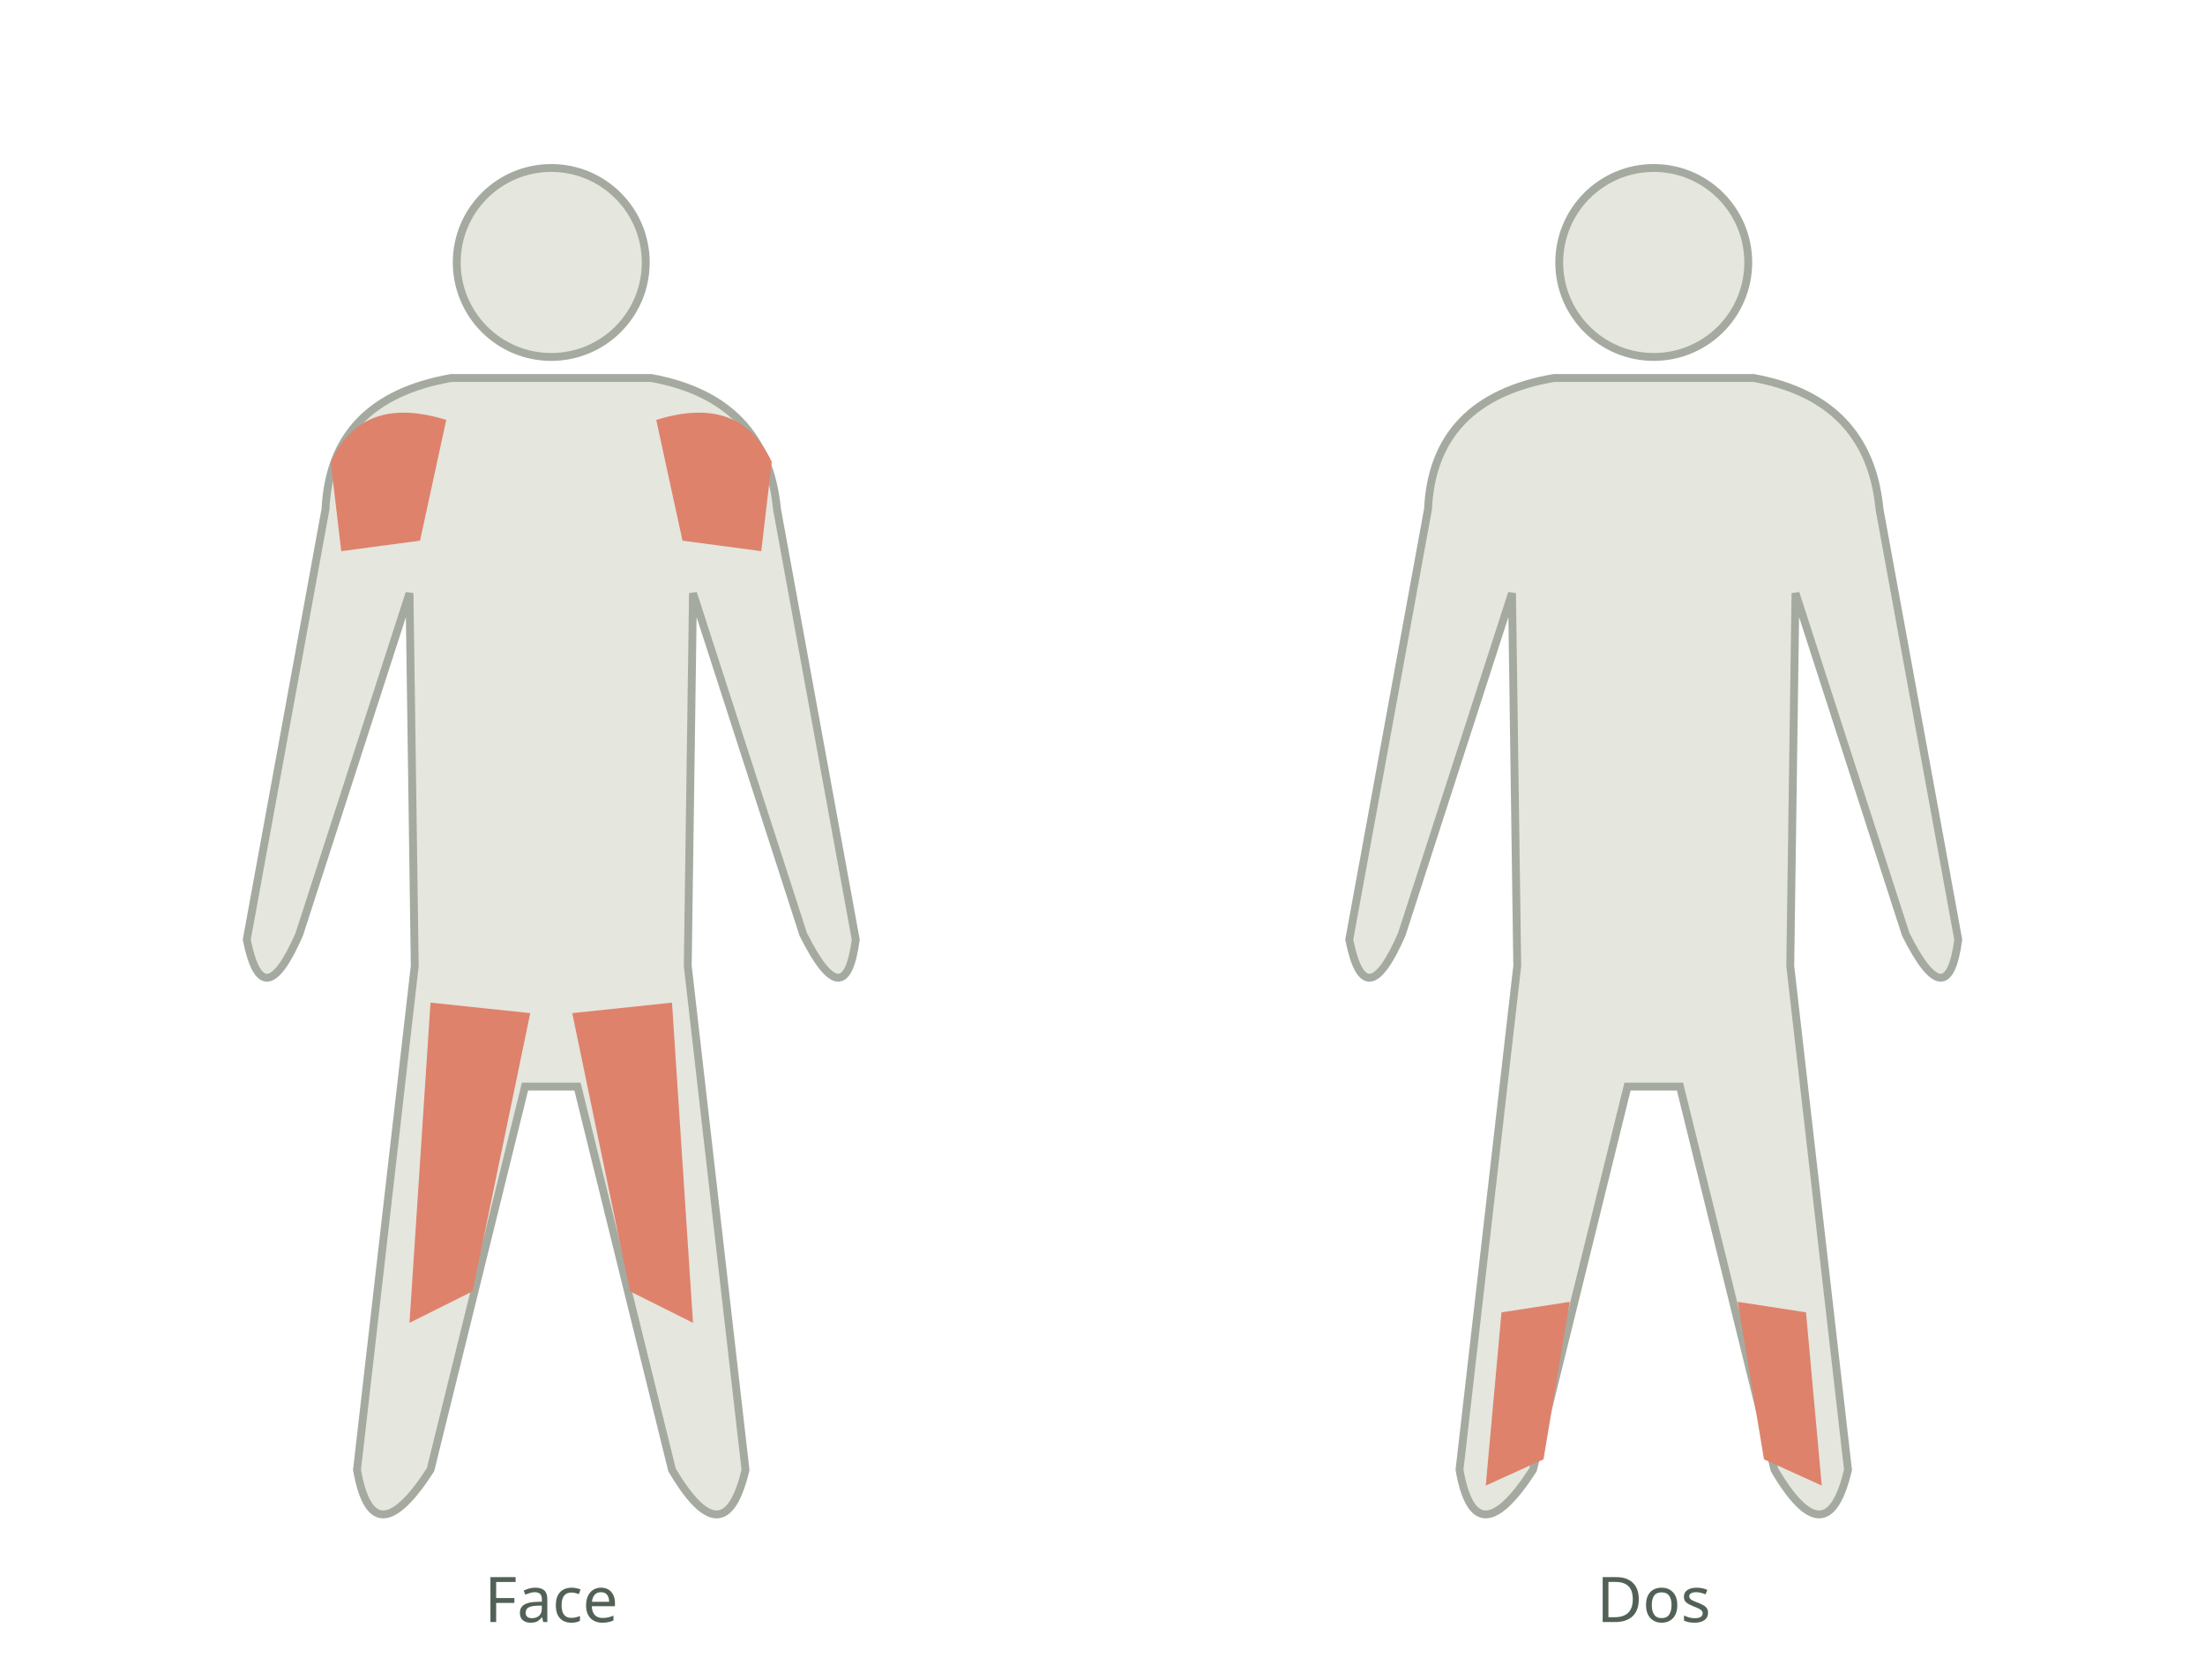
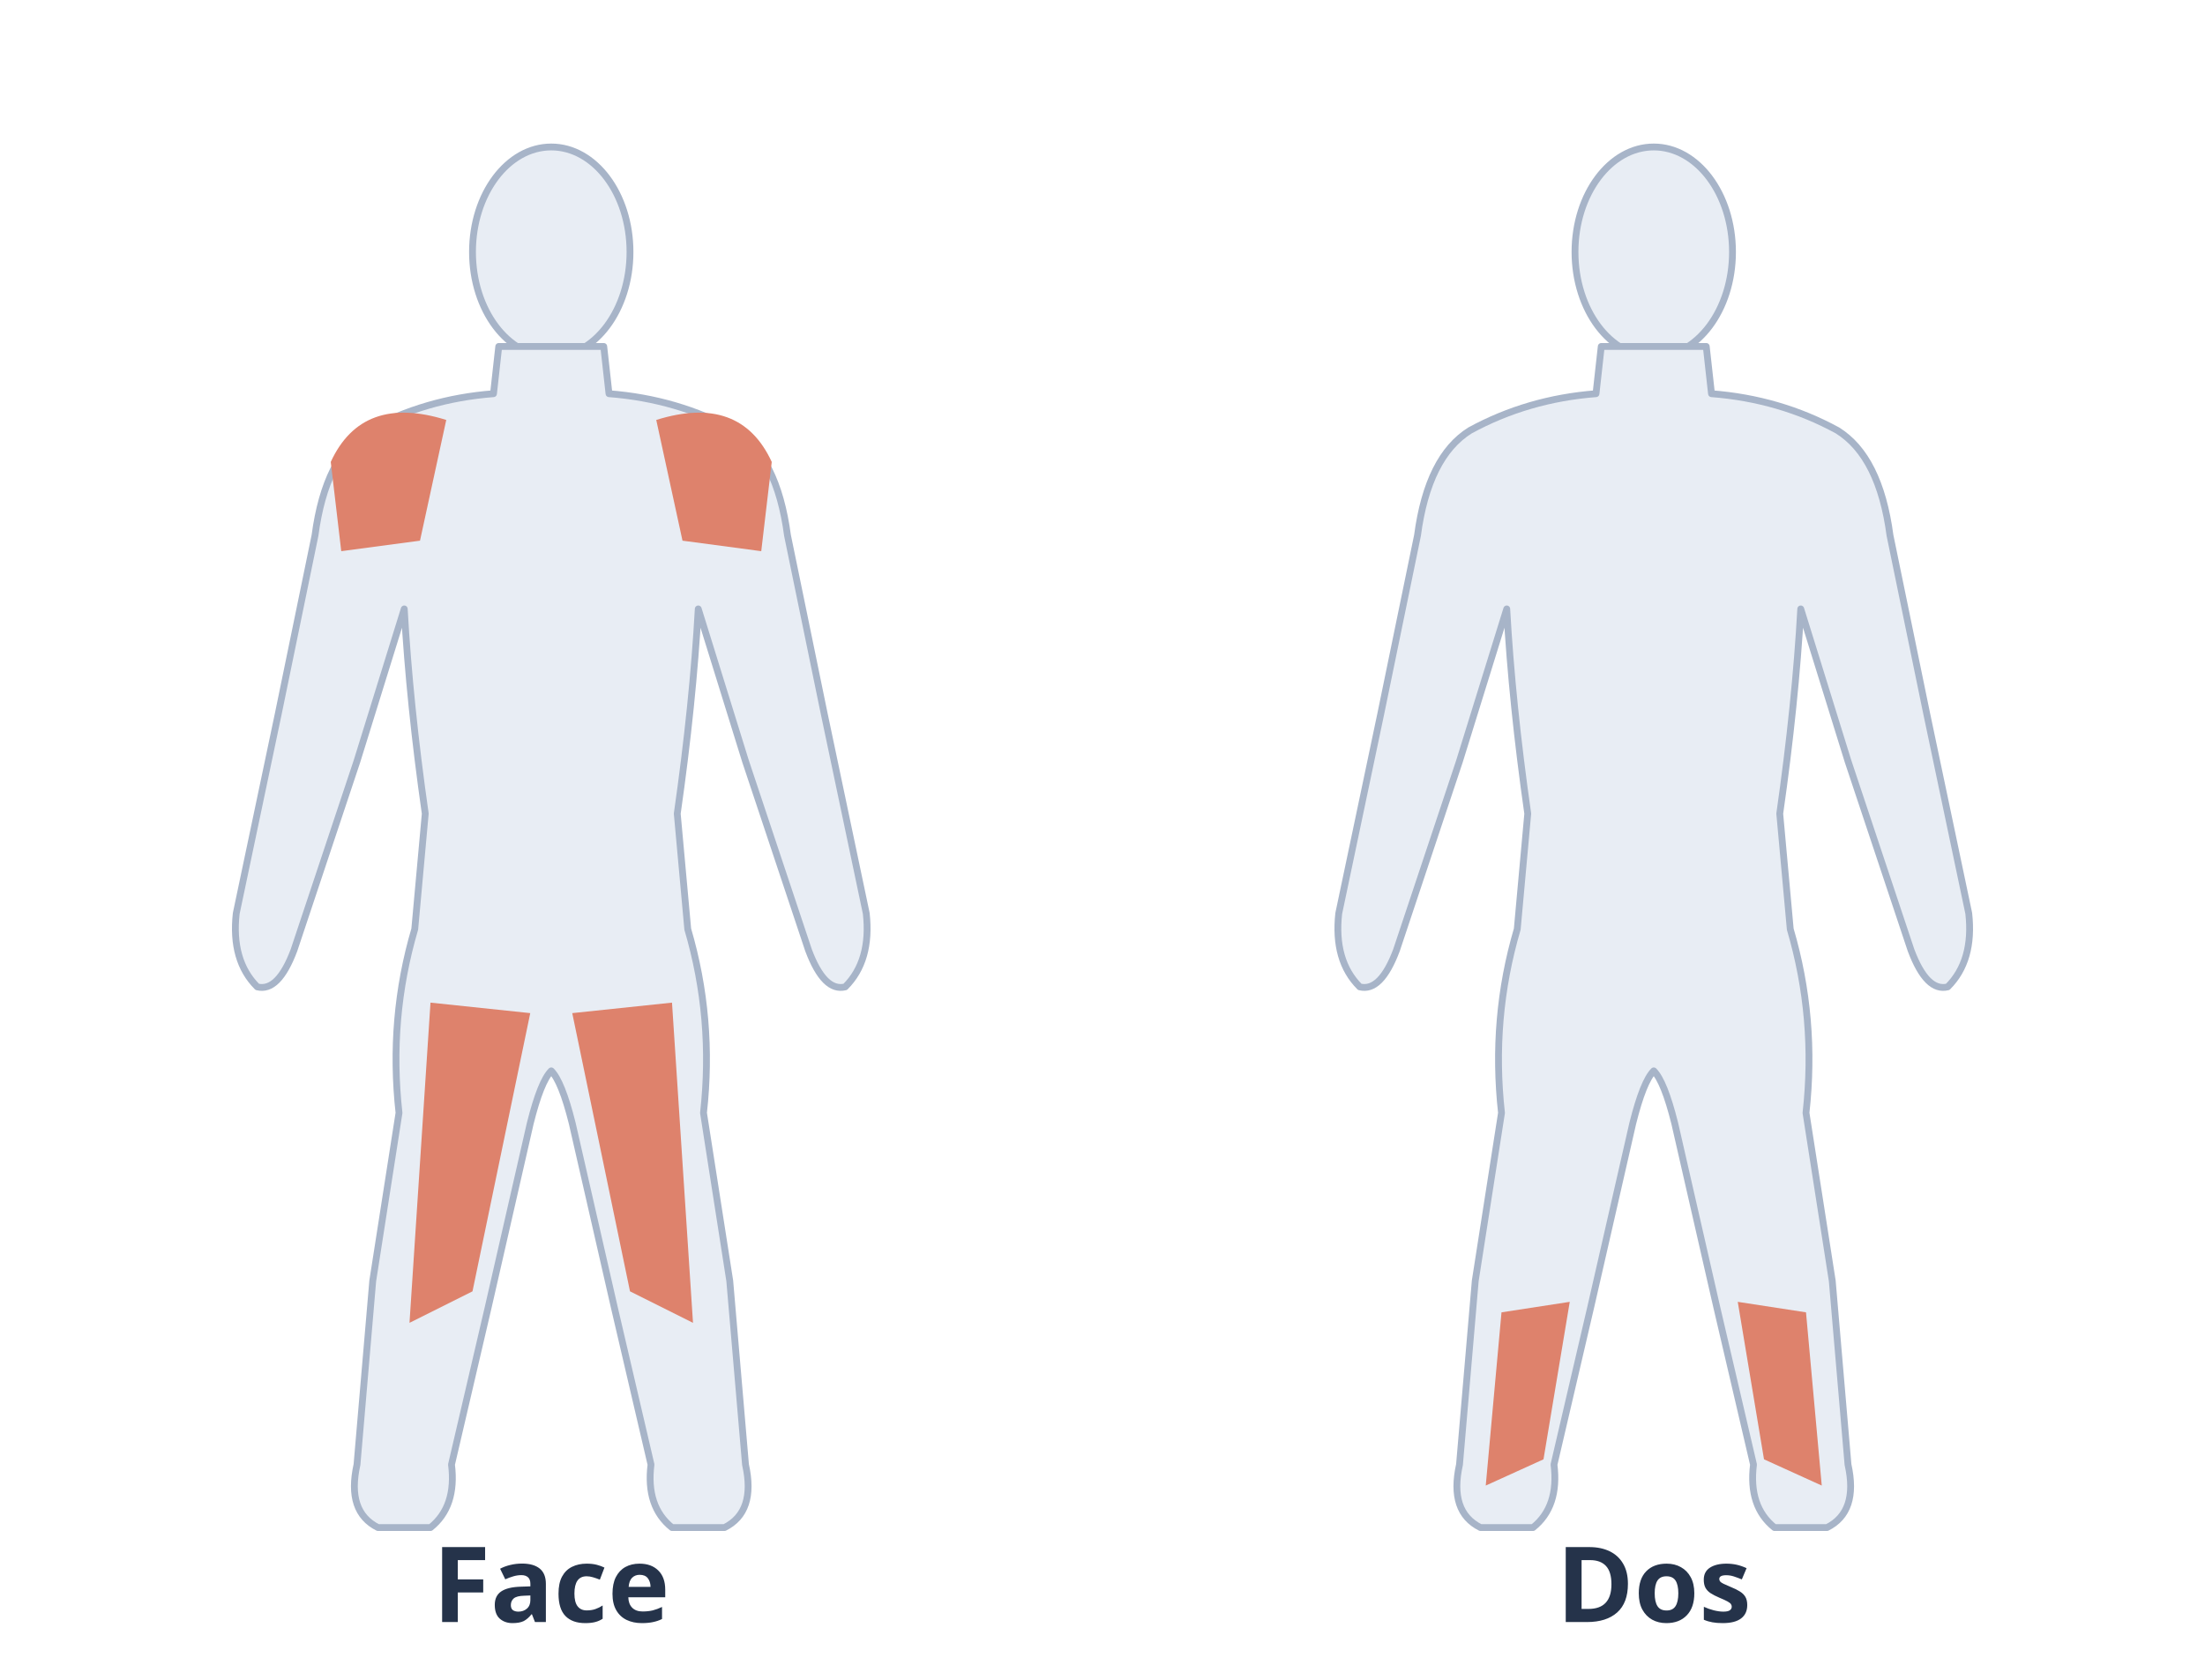
<svg xmlns="http://www.w3.org/2000/svg" viewBox="0 0 420 320" role="img" aria-label="Zones mobilisées : legs, calves, shoulders. Carte provisoire.">
  <g transform="translate(5 15)">
-     <g fill="#E5E6DE" stroke="#a5aaa0" stroke-width="1.5">
-       <circle cx="100" cy="35" r="18" />
-       <path d="M81 57 Q58 61 57 82 L42 164 Q45 179 52 163 L73 98 L74 169 L63 265 Q66 282 77 265 L95 192 L105 192 L123 265 Q133 282 137 265 L126 169 L127 98 L148 163 Q156 179 158 164 L143 82 Q141 61 119 57Z" />
+     <g fill="#E8EDF4" stroke="#a7b4c8" stroke-width="1.3" stroke-linejoin="round">
+       <ellipse cx="100" cy="33" rx="15" ry="20" />
+       <path d="M90 51 L89 60 Q76 61 65 67 Q57 72 55 87 L48 121 L40 159 Q39 168 44 173 Q48 174 51 166 L63 130 L72 101 Q73 119 76 140 L74 162 Q69 179 71 197 L66 229 L63 264 Q61 273 67 276 L77 276 Q82 272 81 264 L88 234 L96 199 Q98 191 100 189 Q102 191 104 199 L112 234 L119 264 Q118 272 123 276 L133 276 Q139 273 137 264 L134 229 L129 197 Q131 179 126 162 L124 140 Q127 119 128 101 L137 130 L149 166 Q152 174 156 173 Q161 168 160 159 L152 121 L145 87 Q143 72 135 67 Q124 61 111 60 L110 51Z" />
    </g>
    <path data-zone="legs" data-role="primary" d="M77 176 L96 178 L85 231 L73 237Z M104 178 L123 176 L127 237 L115 231Z" fill="#DE826C" />
    <path data-zone="shoulders" data-role="primary" d="M58 73 Q64 60 80 65 L75 88 L60 90Z M120 65 Q136 60 142 73 L140 90 L125 88Z" fill="#DE826C" />
  </g>
  <g transform="translate(215 15)">
-     <g fill="#E5E6DE" stroke="#a5aaa0" stroke-width="1.5">
-       <circle cx="100" cy="35" r="18" />
-       <path d="M81 57 Q58 61 57 82 L42 164 Q45 179 52 163 L73 98 L74 169 L63 265 Q66 282 77 265 L95 192 L105 192 L123 265 Q133 282 137 265 L126 169 L127 98 L148 163 Q156 179 158 164 L143 82 Q141 61 119 57Z" />
+     <g fill="#E8EDF4" stroke="#a7b4c8" stroke-width="1.3" stroke-linejoin="round">
+       <ellipse cx="100" cy="33" rx="15" ry="20" />
+       <path d="M90 51 L89 60 Q76 61 65 67 Q57 72 55 87 L48 121 L40 159 Q39 168 44 173 Q48 174 51 166 L63 130 L72 101 Q73 119 76 140 L74 162 Q69 179 71 197 L66 229 L63 264 Q61 273 67 276 L77 276 Q82 272 81 264 L88 234 L96 199 Q98 191 100 189 Q102 191 104 199 L112 234 L119 264 Q118 272 123 276 L133 276 Q139 273 137 264 L134 229 L129 197 Q131 179 126 162 L124 140 Q127 119 128 101 L137 130 L149 166 Q152 174 156 173 Q161 168 160 159 L152 121 L145 87 Q143 72 135 67 Q124 61 111 60 L110 51Z" />
    </g>
    <path data-zone="calves" data-role="primary" d="M71 235 L84 233 L79 263 L68 268Z M116 233 L129 235 L132 268 L121 263Z" fill="#DE826C" />
  </g>
-   <text x="105" y="309" text-anchor="middle" font-family="sans-serif" font-size="12" fill="#526155">Face</text>
-   <text x="315" y="309" text-anchor="middle" font-family="sans-serif" font-size="12" fill="#526155">Dos</text>
+   <text x="105" y="309" text-anchor="middle" font-family="sans-serif" font-size="20" font-weight="700" fill="#25334a">Face</text>
+   <text x="315" y="309" text-anchor="middle" font-family="sans-serif" font-size="20" font-weight="700" fill="#25334a">Dos</text>
</svg>
